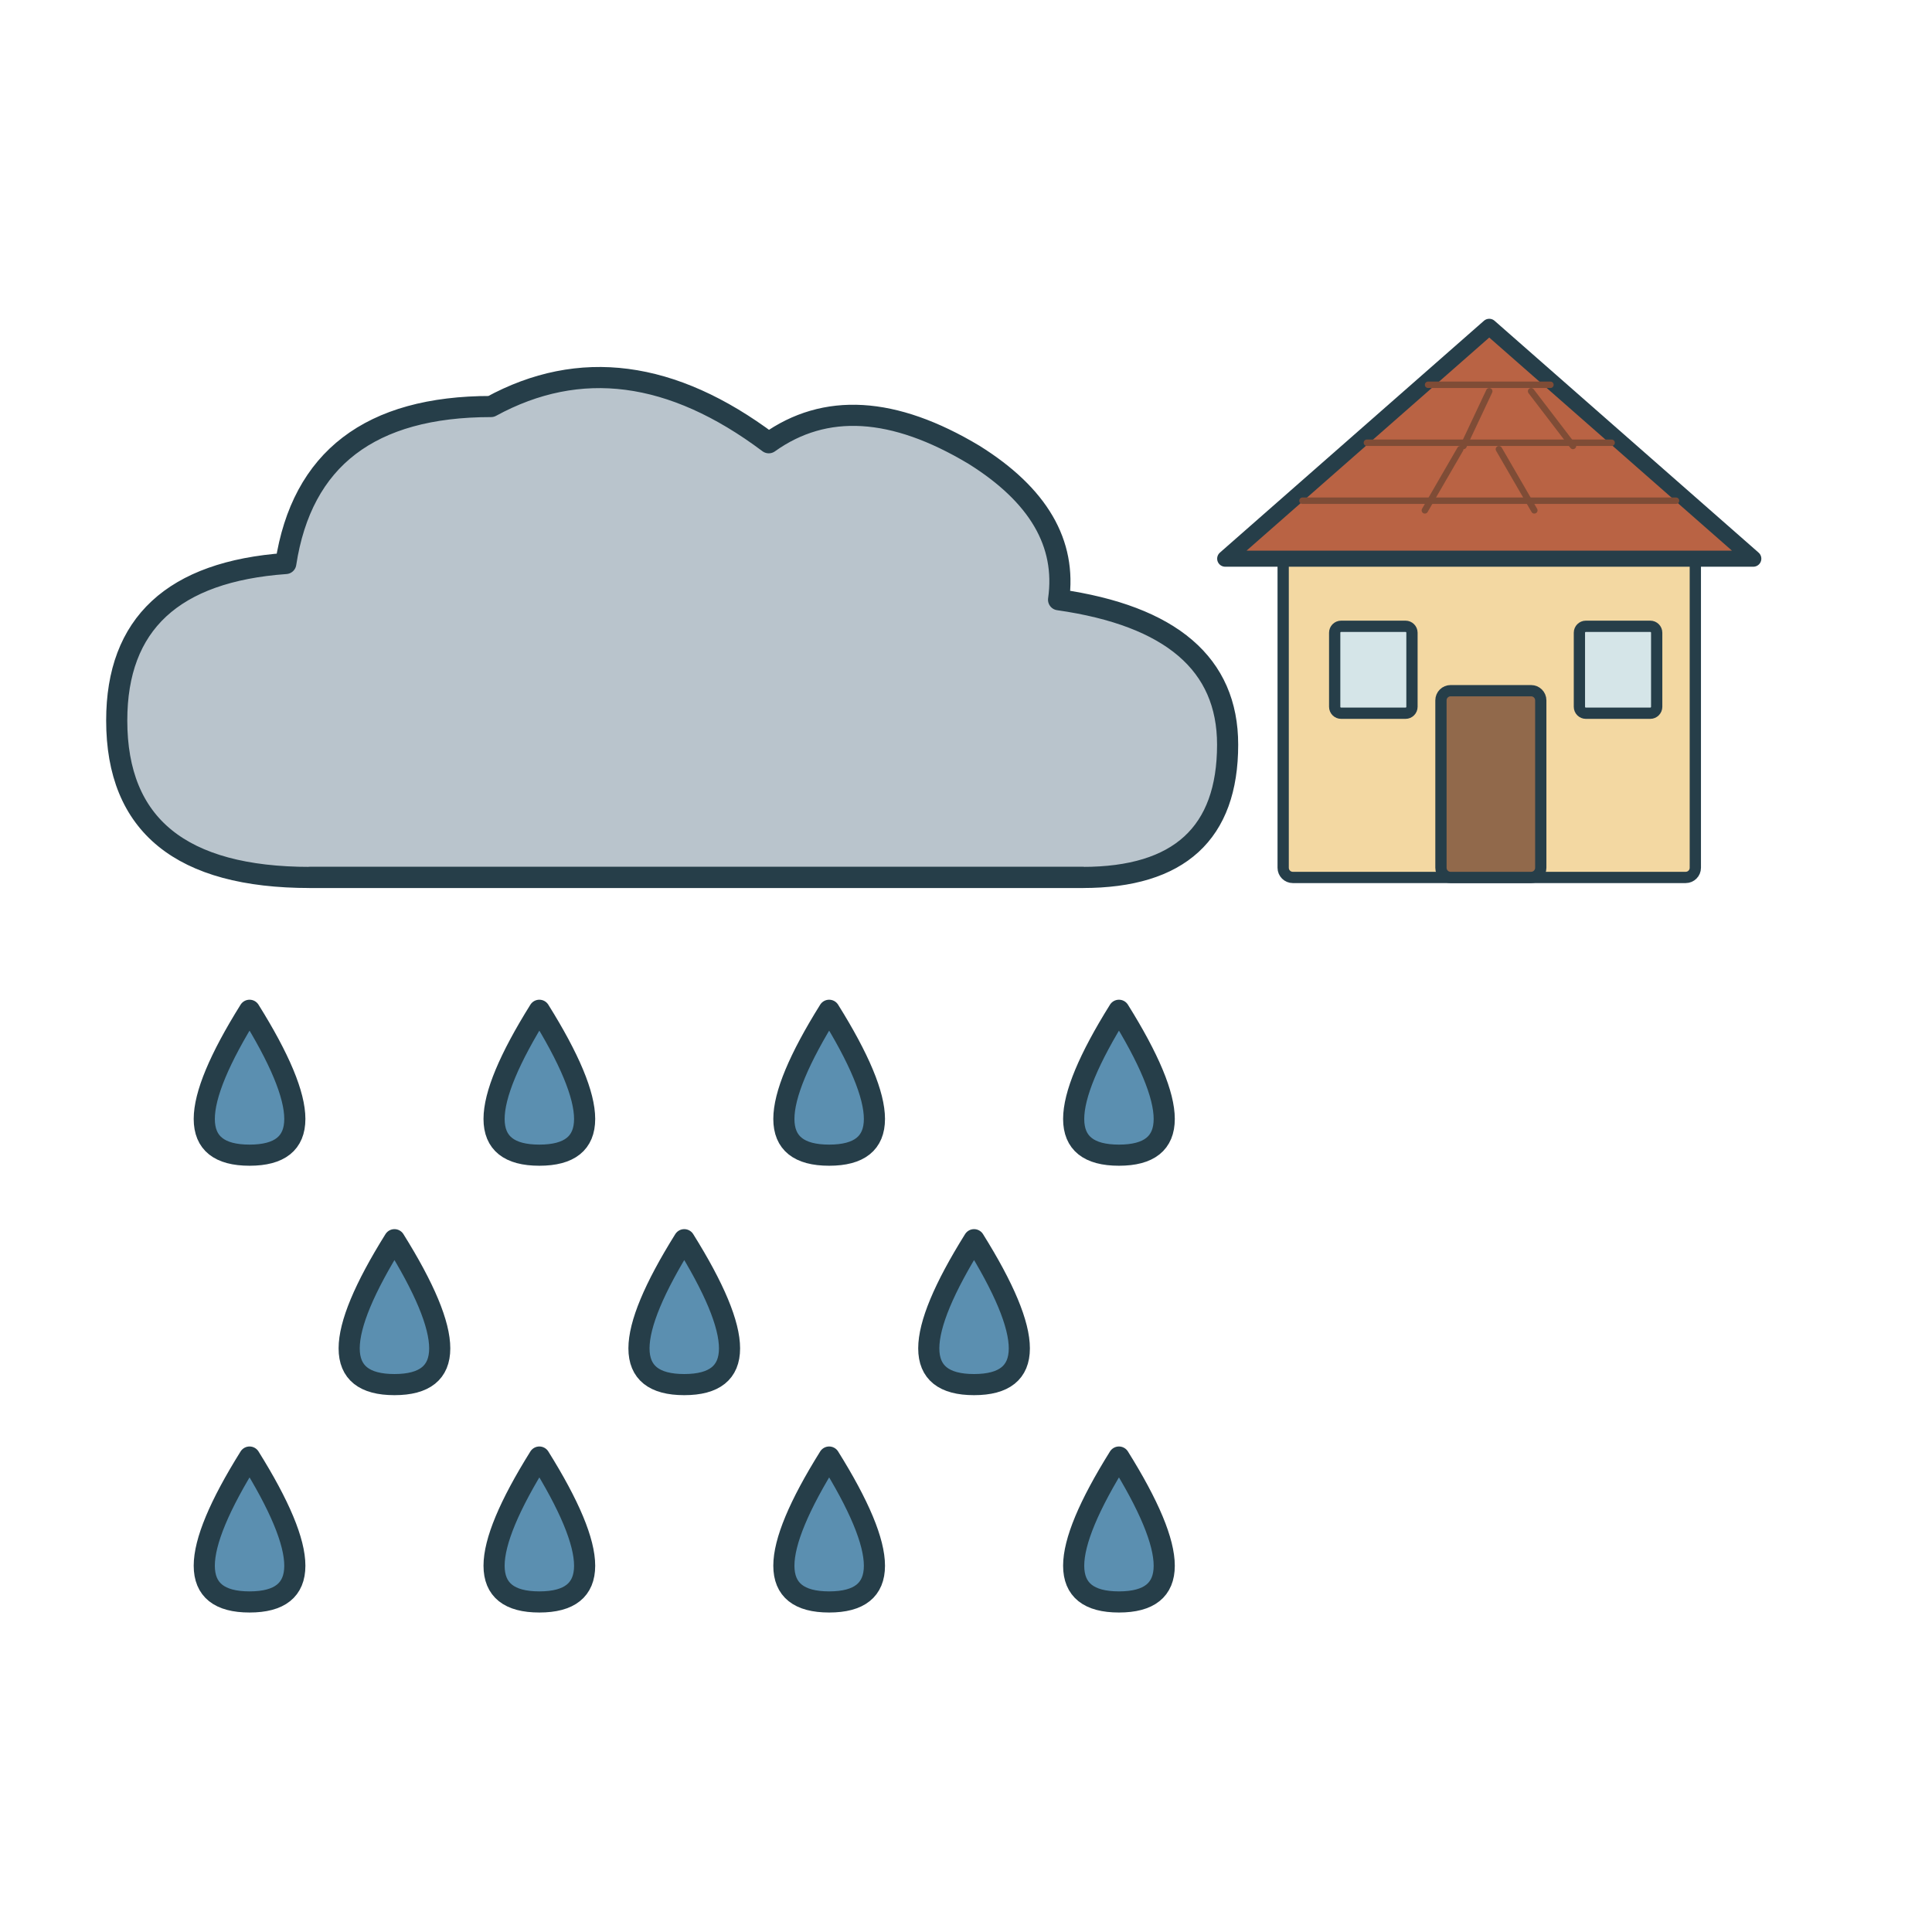
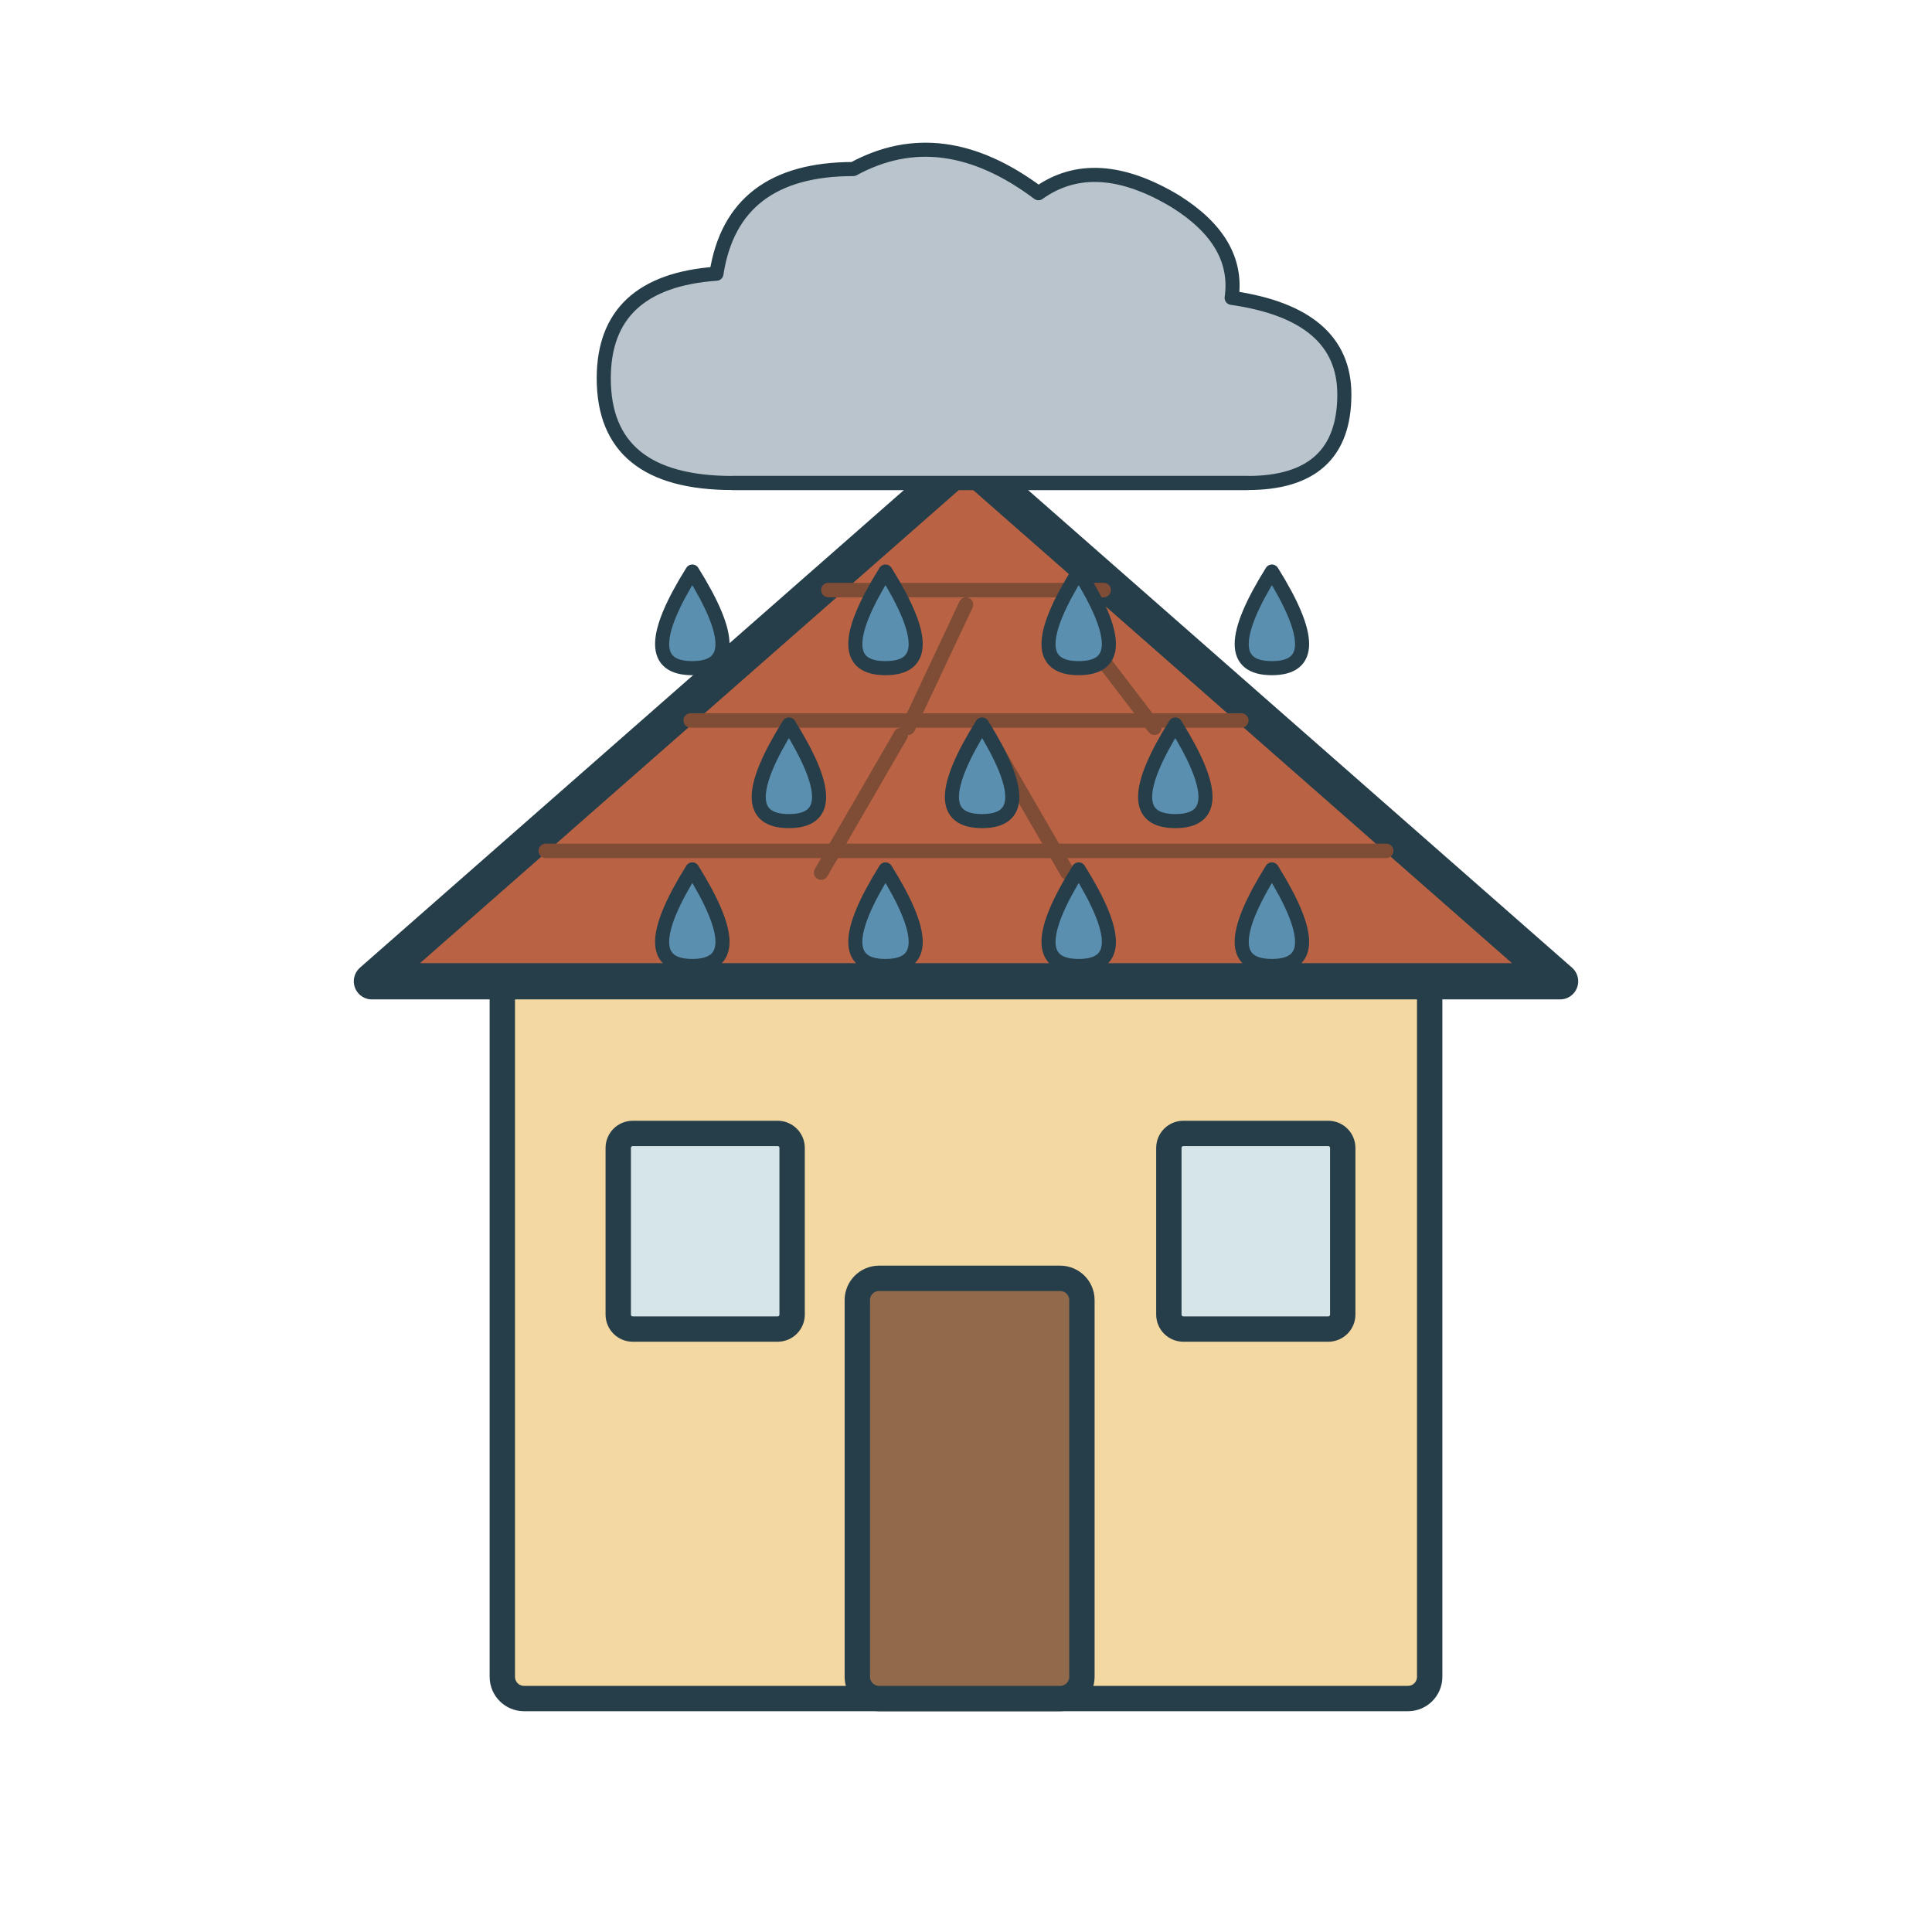
<svg xmlns="http://www.w3.org/2000/svg" viewBox="0 0 240 240">
  <g stroke="#263e49" stroke-width="3.5" stroke-linecap="round" stroke-linejoin="round">
-     <g transform="translate(-8 25) scale(.75)">
+     <g transform="translate(12 22) scale(.9)">
+       <rect x="56" y="107" width="128" height="103" fill="#f3d8a2" rx="3" />
+       <rect x="105" y="152" width="31" height="58" fill="#91694b" rx="3" />
+       <rect x="72" y="132" width="24" height="27" fill="#d5e5e8" rx="2" />
+       <rect x="148" y="132" width="24" height="27" fill="#d5e5e8" rx="2" />
+       <path d="M38 111 L120 39 L202 111 Z" fill="#b96344" stroke-width="5" />
+       <path d="M62 93 L178 93 M82 75 L158 75 M101 57 L139 57" fill="none" stroke="#7f4c36" stroke-width="2" />
+       <path d="M100 96 L111 77 M134 96 L123 77 M112 76 L120 59 M146 76 L133 59" fill="none" stroke="#7f4c36" stroke-width="2" />
+     </g>
+     <g transform="translate(60 4) scale(0.5)">
      <g stroke="#263e49" stroke-width="3.5" stroke-linecap="round" stroke-linejoin="round">
        <path d="M62 112 Q30 112 30 86 Q30 62 58 60 Q62 34 92 34 Q114 22 138 40 Q152 30 172 42 Q188 52 186 66 Q214 70 214 90 Q214 112 190 112 Z" fill="#b9c4cc" />
        <path d="M62 112 L190 112" fill="none" />
        <path d="M52 134 C42 150 42 158 52 158 C62 158 62 150 52 134 Z" fill="#5b8fb0" />
        <path d="M100 134 C90 150 90 158 100 158 C110 158 110 150 100 134 Z" fill="#5b8fb0" />
        <path d="M148 134 C138 150 138 158 148 158 C158 158 158 150 148 134 Z" fill="#5b8fb0" />
        <path d="M196 134 C186 150 186 158 196 158 C206 158 206 150 196 134 Z" fill="#5b8fb0" />
        <path d="M76 172 C66 188 66 196 76 196 C86 196 86 188 76 172 Z" fill="#5b8fb0" />
        <path d="M124 172 C114 188 114 196 124 196 C134 196 134 188 124 172 Z" fill="#5b8fb0" />
        <path d="M172 172 C162 188 162 196 172 196 C182 196 182 188 172 172 Z" fill="#5b8fb0" />
        <path d="M52 208 C42 224 42 232 52 232 C62 232 62 224 52 208 Z" fill="#5b8fb0" />
        <path d="M100 208 C90 224 90 232 100 232 C110 232 110 224 100 208 Z" fill="#5b8fb0" />
        <path d="M148 208 C138 224 138 232 148 232 C158 232 158 224 148 208 Z" fill="#5b8fb0" />
        <path d="M196 208 C186 224 186 232 196 232 C206 232 206 224 196 208 Z" fill="#5b8fb0" />
      </g>
    </g>
-     <g transform="translate(137 25) scale(.4)">
-       <rect x="56" y="107" width="128" height="103" fill="#f3d8a2" rx="3" />
-       <rect x="105" y="152" width="31" height="58" fill="#91694b" rx="3" />
-       <rect x="72" y="132" width="24" height="27" fill="#d5e5e8" rx="2" />
-       <rect x="148" y="132" width="24" height="27" fill="#d5e5e8" rx="2" />
-       <path d="M38 111 L120 39 L202 111 Z" fill="#b96344" stroke-width="5" />
-       <path d="M62 93 L178 93 M82 75 L158 75 M101 57 L139 57" fill="none" stroke="#7f4c36" stroke-width="2" />
-       <path d="M100 96 L111 77 M134 96 L123 77 M112 76 L120 59 M146 76 L133 59" fill="none" stroke="#7f4c36" stroke-width="2" />
-     </g>
  </g>
</svg>
